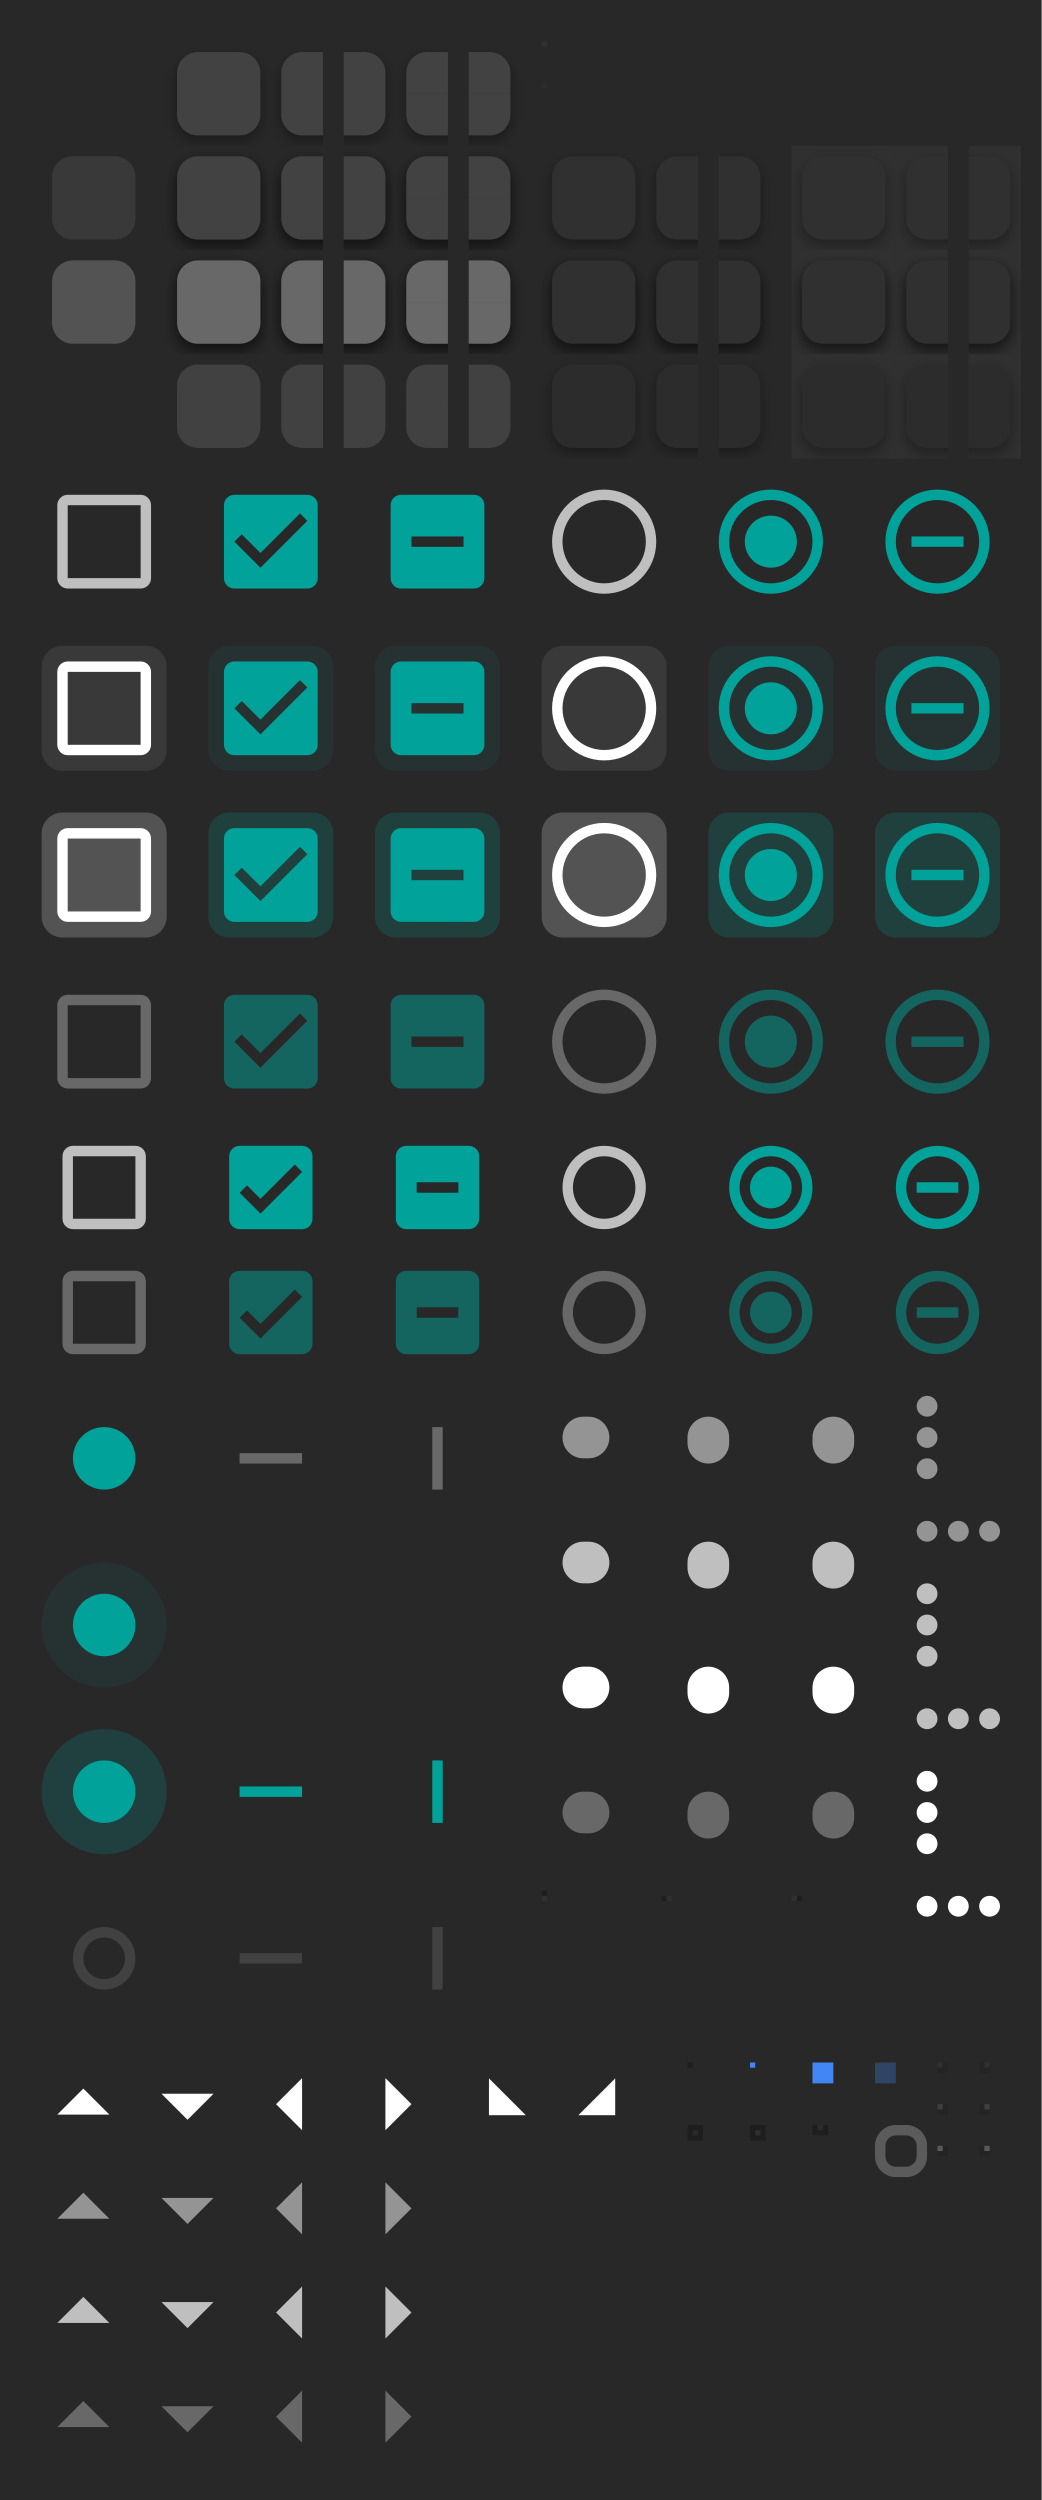
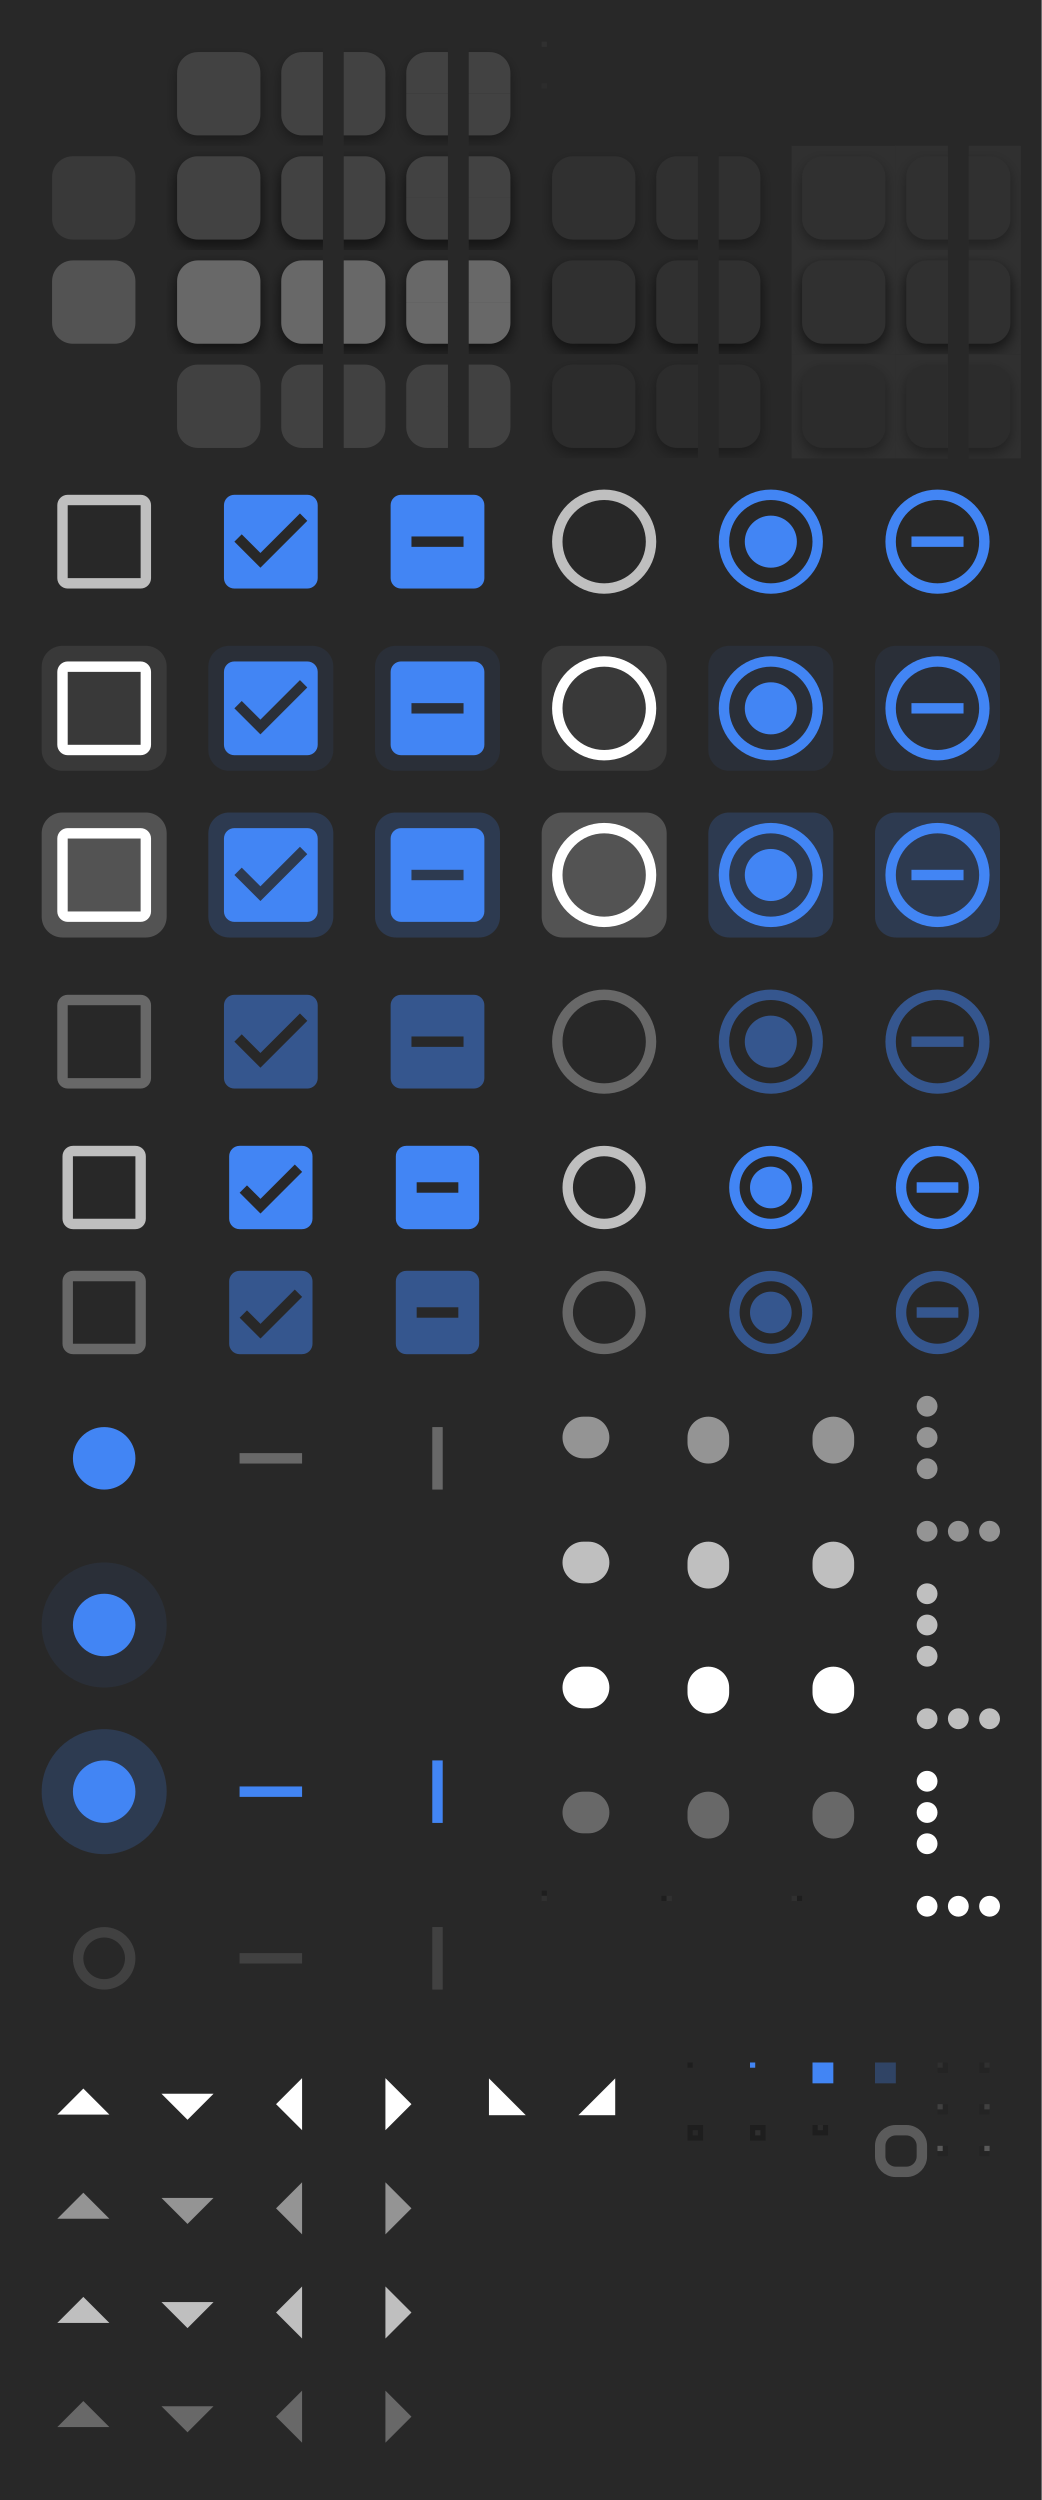
<svg xmlns="http://www.w3.org/2000/svg" xmlns:xlink="http://www.w3.org/1999/xlink" width="200" height="480" viewBox="0 0 200 480">
  <rect width="200" height="480" fill="url(#color-bg)" />
  <defs>
    <linearGradient id="color-fg">
      <stop stop-color="#FFFFFF" />
    </linearGradient>
    <linearGradient id="color-fg-disabled">
      <stop stop-color="#FFFFFF" stop-opacity="0.5" />
    </linearGradient>
    <linearGradient id="color-fg-secondary">
      <stop stop-color="#FFFFFF" stop-opacity="0.7" />
    </linearGradient>
    <linearGradient id="color-fg-secondary-disabled">
      <stop stop-color="#FFFFFF" stop-opacity="0.3" />
    </linearGradient>
    <linearGradient id="color-divider">
      <stop stop-color="#FFFFFF" stop-opacity="0.12" />
    </linearGradient>
    <linearGradient id="color-primary">
      <stop stop-color="#4285F4" />
    </linearGradient>
-     <linearGradient id="color-secondary">
-       <stop stop-color="#01A299" />
-     </linearGradient>
-     <linearGradient id="color-secondary-disabled">
-       <stop stop-color="#01A299" stop-opacity="0.5" />
+     <linearGradient id="color-primary-disabled">
+       <stop stop-color="#4285F4" stop-opacity="0.5" />
    </linearGradient>
    <linearGradient id="color-bg">
      <stop stop-color="#282828" />
    </linearGradient>
    <linearGradient id="color-bg-lighter">
      <stop stop-color="#424242" />
    </linearGradient>
    <linearGradient id="color-base">
      <stop stop-color="#303030" />
    </linearGradient>
    <linearGradient id="color-base-alt">
      <stop stop-color="#2C2C2C" />
    </linearGradient>
    <linearGradient id="color-border">
      <stop stop-color="#000000" stop-opacity="0.26" />
    </linearGradient>
    <filter id="1" color-interpolation-filters="sRGB" x="0" y="0" width="1" height="1">
      <feFlood flood-color="#000000" flood-opacity="0.12" result="flood" />
      <feComposite operator="in" in="flood" in2="SourceGraphic" result="composite1" />
      <feGaussianBlur stdDeviation="1.5" in="composite1" result="blur" />
      <feOffset dx="0" dy="1" result="offset" />
      <feComposite in="SourceGraphic" in2="offset" result="fbSourceGraphic" />
      <feFlood flood-color="#000000" flood-opacity="0.24" result="flood" />
      <feComposite operator="in" in="flood" in2="fbSourceGraphic" result="composite1" />
      <feGaussianBlur stdDeviation="1" in="composite1" result="blur" />
      <feOffset dx="0" dy="1" result="offset" />
      <feComposite in="fbSourceGraphic" in2="offset" result="composite2" />
    </filter>
    <rect id="1x1" width="1" height="1" />
    <rect id="2x2" width="2" height="2" />
    <rect id="4x4" width="4" height="4" />
    <rect id="16x16" width="16" height="16" opacity="0" />
    <rect id="17x17" width="17" height="17" opacity="0" />
    <rect id="24x24" width="24" height="24" opacity="0" />
    <clipPath id="left">
      <rect width="10" height="20" />
    </clipPath>
    <clipPath id="right">
      <rect width="10" height="20" x="10" />
    </clipPath>
    <clipPath id="left-top">
      <rect width="10" height="10" />
    </clipPath>
    <clipPath id="left-bottom">
      <rect width="10" height="10" y="10" />
    </clipPath>
    <clipPath id="right-top">
      <rect width="10" height="10" x="10" />
    </clipPath>
    <clipPath id="right-bottom">
      <rect width="10" height="10" x="10" y="10" />
    </clipPath>
    <g id="base-box">
      <rect width="20" height="20" opacity="0" />
      <rect x="2" y="2" width="16" height="16" rx="4" />
    </g>
    <use xlink:href="#base-box" id="base-flat-button" fill="url(#color-fg)" opacity="0" />
    <use xlink:href="#base-box" id="base-flat-button-hover" fill="url(#color-fg)" opacity="0.08" />
    <use xlink:href="#base-box" id="base-flat-button-active" fill="url(#color-fg)" opacity="0.2" />
    <use xlink:href="#base-box" id="base-flat-button-disabled" fill="url(#color-fg)" opacity="0" />
    <use xlink:href="#base-box" id="base-button" fill="url(#color-bg-lighter)" filter="url(#1)" />
    <use xlink:href="#base-button" id="base-button-hover" filter="url(#1)" />
    <g id="base-button-active">
      <use xlink:href="#base-button-hover" />
      <use xlink:href="#base-flat-button-active" />
    </g>
    <use xlink:href="#base-box" id="base-button-disabled" fill="url(#color-divider)" />
    <use xlink:href="#1x1" id="base-entry-background" fill="url(#color-base)" />
    <use xlink:href="#1x1" id="base-entry-background-disabled" fill="url(#color-base-alt)" />
    <use xlink:href="#base-box" id="base-entry-box" fill="url(#color-base)" filter="url(#1)" />
    <use xlink:href="#base-entry-box" id="base-entry-box-active" filter="url(#1)" />
    <use xlink:href="#base-box" id="base-entry-box-disabled" fill="url(#color-base-alt)" filter="url(#1)" />
    <rect id="background-fill" width="20" height="20" />
    <g id="base-entry">
      <use xlink:href="#background-fill" />
      <use xlink:href="#base-entry-box" />
    </g>
    <g id="base-entry-active">
      <use xlink:href="#background-fill" />
      <use xlink:href="#base-entry-box-active" />
    </g>
    <g id="base-entry-disabled">
      <use xlink:href="#background-fill" />
      <use xlink:href="#base-entry-box-disabled" />
    </g>
    <use clip-path="url(#left)" xlink:href="#base-button" id="base-combo-rtl-button" />
    <use clip-path="url(#left)" xlink:href="#base-button-hover" id="base-combo-rtl-button-hover" />
    <use clip-path="url(#left)" xlink:href="#base-button-active" id="base-combo-rtl-button-active" />
    <use clip-path="url(#left)" xlink:href="#base-button-disabled" id="base-combo-rtl-button-disabled" />
    <use clip-path="url(#right)" xlink:href="#base-button" id="base-combo-ltr-button" />
    <use clip-path="url(#right)" xlink:href="#base-button-hover" id="base-combo-ltr-button-hover" />
    <use clip-path="url(#right)" xlink:href="#base-button-active" id="base-combo-ltr-button-active" />
    <use clip-path="url(#right)" xlink:href="#base-button-disabled" id="base-combo-ltr-button-disabled" />
    <use clip-path="url(#left-top)" xlink:href="#base-button" id="base-spin-rtl-up" />
    <use clip-path="url(#left-top)" xlink:href="#base-button-hover" id="base-spin-rtl-up-hover" />
    <use clip-path="url(#left-top)" xlink:href="#base-button-active" id="base-spin-rtl-up-active" />
    <use clip-path="url(#left-top)" xlink:href="#base-button-disabled" id="base-spin-rtl-up-disabled" />
    <use clip-path="url(#left-bottom)" xlink:href="#base-button" id="base-spin-rtl-down" />
    <use clip-path="url(#left-bottom)" xlink:href="#base-button-hover" id="base-spin-rtl-down-hover" />
    <use clip-path="url(#left-bottom)" xlink:href="#base-button-active" id="base-spin-rtl-down-active" />
    <use clip-path="url(#left-bottom)" xlink:href="#base-button-disabled" id="base-spin-rtl-down-disabled" />
    <use clip-path="url(#right-top)" xlink:href="#base-button" id="base-spin-ltr-up" />
    <use clip-path="url(#right-top)" xlink:href="#base-button-hover" id="base-spin-ltr-up-hover" />
    <use clip-path="url(#right-top)" xlink:href="#base-button-active" id="base-spin-ltr-up-active" />
    <use clip-path="url(#right-top)" xlink:href="#base-button-disabled" id="base-spin-ltr-up-disabled" />
    <use clip-path="url(#right-bottom)" xlink:href="#base-button" id="base-spin-ltr-down" />
    <use clip-path="url(#right-bottom)" xlink:href="#base-button-hover" id="base-spin-ltr-down-hover" />
    <use clip-path="url(#right-bottom)" xlink:href="#base-button-active" id="base-spin-ltr-down-active" />
    <use clip-path="url(#right-bottom)" xlink:href="#base-button-disabled" id="base-spin-ltr-down-disabled" />
    <use clip-path="url(#left)" xlink:href="#base-entry" id="base-combo-ltr-entry" />
    <use clip-path="url(#left)" xlink:href="#base-entry-active" id="base-combo-ltr-entry-active" />
    <use clip-path="url(#left)" xlink:href="#base-entry-disabled" id="base-combo-ltr-entry-disabled" />
    <use clip-path="url(#right)" xlink:href="#base-entry" id="base-combo-rtl-entry" />
    <use clip-path="url(#right)" xlink:href="#base-entry-active" id="base-combo-rtl-entry-active" />
    <use clip-path="url(#right)" xlink:href="#base-entry-disabled" id="base-combo-rtl-entry-disabled" />
    <path id="checkbox-unchecked-path" d="M19 5v14H5V5h14m0-2H5c-1.1 0-2 .9-2 2v14c0 1.1.9 2 2 2h14c1.1 0 2-.9 2-2V5c0-1.1-.9-2-2-2z" />
    <path id="checkbox-checked-path" d="M19 3H5c-1.11 0-2 .9-2 2v14c0 1.1.89 2 2 2h14c1.11 0 2-.9 2-2V5c0-1.1-.89-2-2-2zm-9 14l-5-5 1.41-1.41L10 14.17l7.59-7.59L19 8l-9 9z" />
    <path id="checkbox-mixed-path" d="M19 3H5c-1.1 0-2 .9-2 2v14c0 1.1.9 2 2 2h14c1.1 0 2-.9 2-2V5c0-1.1-.9-2-2-2zm-2 10H7v-2h10v2z" />
    <path id="radio-unchecked-path" d="M12 2C6.48 2 2 6.48 2 12s4.48 10 10 10 10-4.48 10-10S17.52 2 12 2zm0 18c-4.42 0-8-3.58-8-8s3.58-8 8-8 8 3.58 8 8-3.58 8-8 8z" />
    <path id="radio-checked-path" d="M12 7c-2.76 0-5 2.24-5 5s2.24 5 5 5 5-2.24 5-5-2.24-5-5-5zm0-5C6.48 2 2 6.48 2 12s4.48 10 10 10 10-4.48 10-10S17.52 2 12 2zm0 18c-4.42 0-8-3.58-8-8s3.58-8 8-8 8 3.58 8 8-3.58 8-8 8z" />
    <path id="radio-mixed-path" d="M7 11v2h10v-2H7zm5-9C6.48 2 2 6.48 2 12s4.48 10 10 10 10-4.48 10-10S17.52 2 12 2zm0 18c-4.41 0-8-3.59-8-8s3.59-8 8-8 8 3.59 8 8-3.59 8-8 8z" />
    <path id="menu-checkbox-unchecked-path" d="M2 0a2 2 0 0 0-2 2v12a2 2 0 0 0 2 2h12a2 2 0 0 0 2-2V2a2 2 0 0 0-2-2H2zm0 2h12v12H2V2z" />
    <path id="menu-checkbox-checked-path" d="M2 0a2 2 0 0 0-2 2v12a2 2 0 0 0 2 2h12a2 2 0 0 0 2-2V2a2 2 0 0 0-2-2H2zm10.6 3.59L14.01 5l-8 8-4-4 1.41-1.41 2.59 2.59 6.59-6.59z" />
    <path id="menu-checkbox-mixed-path" d="M2 0a2 2 0 0 0-2 2v12a2 2 0 0 0 2 2h12a2 2 0 0 0 2-2V2a2 2 0 0 0-2-2H2zm2 7h8v2H4V7z" />
    <path id="menu-radio-unchecked-path" d="M8 0a8 8 0 0 0-8 8 8 8 0 0 0 8 8 8 8 0 0 0 8-8 8 8 0 0 0-8-8zm0 2a6 6 0 0 1 6 6 6 6 0 0 1-6 6 6 6 0 0 1-6-6 6 6 0 0 1 6-6z" />
    <path id="menu-radio-checked-path" d="M8 0a8 8 0 0 0-8 8 8 8 0 0 0 8 8 8 8 0 0 0 8-8 8 8 0 0 0-8-8zm0 2a6 6 0 0 1 6 6 6 6 0 0 1-6 6 6 6 0 0 1-6-6 6 6 0 0 1 6-6zm0 2a4 4 0 0 0-4 4 4 4 0 0 0 4 4 4 4 0 0 0 4-4 4 4 0 0 0-4-4z" />
    <path id="menu-radio-mixed-path" d="M8 0a8 8 0 0 0-8 8 8 8 0 0 0 8 8 8 8 0 0 0 8-8 8 8 0 0 0-8-8zm0 2a6 6 0 0 1 6 6 6 6 0 0 1-6 6 6 6 0 0 1-6-6 6 6 0 0 1 6-6zM4 7v2h8V7H4z" />
    <rect id="button-fill" width="24" height="24" rx="4" />
    <g id="base-checkbox-unchecked">
      <use xlink:href="#button-fill" />
      <use xlink:href="#checkbox-unchecked-path" fill-opacity="1" />
    </g>
    <g id="base-checkbox-checked">
      <use xlink:href="#button-fill" />
      <use xlink:href="#checkbox-checked-path" fill-opacity="1" />
    </g>
    <g id="base-checkbox-mixed">
      <use xlink:href="#button-fill" />
      <use xlink:href="#checkbox-mixed-path" fill-opacity="1" />
    </g>
    <g id="base-radio-unchecked">
      <use xlink:href="#button-fill" />
      <use xlink:href="#radio-unchecked-path" fill-opacity="1" />
    </g>
    <g id="base-radio-checked">
      <use xlink:href="#button-fill" />
      <use xlink:href="#radio-checked-path" fill-opacity="1" />
    </g>
    <g id="base-radio-mixed">
      <use xlink:href="#button-fill" />
      <use xlink:href="#radio-mixed-path" fill-opacity="1" />
    </g>
    <g id="base-menu-checkbox-unchecked">
      <use xlink:href="#16x16" />
      <use xlink:href="#menu-checkbox-unchecked-path" />
    </g>
    <g id="base-menu-checkbox-checked">
      <use xlink:href="#16x16" />
      <use xlink:href="#menu-checkbox-checked-path" />
    </g>
    <g id="base-menu-checkbox-mixed">
      <use xlink:href="#16x16" />
      <use xlink:href="#menu-checkbox-mixed-path" />
    </g>
    <g id="base-menu-radio-unchecked">
      <use xlink:href="#16x16" />
      <use xlink:href="#menu-radio-unchecked-path" />
    </g>
    <g id="base-menu-radio-checked">
      <use xlink:href="#16x16" />
      <use xlink:href="#menu-radio-checked-path" />
    </g>
    <g id="base-menu-radio-mixed">
      <use xlink:href="#16x16" />
      <use xlink:href="#menu-radio-mixed-path" />
    </g>
    <g id="base-scale-slider">
      <circle cx="12" cy="12" r="12" opacity="0" />
-       <circle cx="12" cy="12" r="6" fill="url(#color-secondary)" />
+       <circle cx="12" cy="12" r="6" fill="url(#color-primary)" />
    </g>
    <g id="base-scale-slider-hover">
-       <circle cx="12" cy="12" r="12" fill="url(#color-secondary)" opacity="0.08" />
-       <circle cx="12" cy="12" r="6" fill="url(#color-secondary)" />
+       <circle cx="12" cy="12" r="12" fill="url(#color-primary)" opacity="0.08" />
+       <circle cx="12" cy="12" r="6" fill="url(#color-primary)" />
    </g>
    <g id="base-scale-slider-active">
-       <circle cx="12" cy="12" r="12" fill="url(#color-secondary)" opacity="0.2" />
-       <circle cx="12" cy="12" r="6" fill="url(#color-secondary)" />
+       <circle cx="12" cy="12" r="12" fill="url(#color-primary)" opacity="0.2" />
+       <circle cx="12" cy="12" r="6" fill="url(#color-primary)" />
    </g>
    <g id="base-scale-slider-disabled">
      <circle cx="12" cy="12" r="12" opacity="0" />
      <circle cx="12" cy="12" r="6" fill="url(#color-bg)" />
      <circle cx="12" cy="12" r="5" fill="none" stroke="url(#color-divider)" stroke-width="2" />
    </g>
    <g id="base-scale-horz-trough">
      <use xlink:href="#24x24" />
      <rect width="12" height="2" x="6" y="11" />
    </g>
    <g id="base-scale-vert-trough">
      <use xlink:href="#24x24" />
      <rect width="2" height="12" x="11" y="6" />
    </g>
    <g id="base-scrollbar-horz-slider">
      <use xlink:href="#17x17" y="-1" />
      <rect width="9" height="8" x="4" y="4" rx="4" />
    </g>
    <g id="base-scrollbar-horz-trough">
      <use xlink:href="#base-border" y="-1" />
      <use xlink:href="#base-entry-background" />
    </g>
    <use xlink:href="#base-scrollbar-horz-slider" id="base-scrollbar-vert-ltr-slider" transform="rotate(-90 8.5 8.5)" />
    <use xlink:href="#base-scrollbar-horz-trough" id="base-scrollbar-vert-ltr-trough" transform="rotate(-90 0.5 0.5)" />
    <use xlink:href="#base-scrollbar-horz-slider" id="base-scrollbar-vert-rtl-slider" transform="rotate(90 8 8)" />
    <use xlink:href="#base-scrollbar-horz-trough" id="base-scrollbar-vert-rtl-trough" transform="rotate(90 0.5 0.5)" />
    <g id="base-handle-horz">
      <circle cx="2" cy="2" r="2" />
      <circle cx="8" cy="2" r="2" />
      <circle cx="14" cy="2" r="2" />
    </g>
    <use xlink:href="#base-handle-horz" id="base-handle-vert" transform="rotate(90 2 2)" />
    <path id="pan-path" d="M13 6l-5 5-5-5z" />
    <g id="base-pan-down">
      <use xlink:href="#16x16" />
      <use xlink:href="#pan-path" />
    </g>
    <g id="base-pan-up">
      <use xlink:href="#16x16" />
      <use xlink:href="#pan-path" transform="rotate(180 8 8)" />
    </g>
    <g id="base-pan-left">
      <use xlink:href="#16x16" />
      <use xlink:href="#pan-path" transform="rotate(90 8 8)" />
    </g>
    <g id="base-pan-right">
      <use xlink:href="#16x16" />
      <use xlink:href="#pan-path" transform="rotate(-90 8 8)" />
    </g>
    <g id="base-pan-left-semi">
      <use xlink:href="#16x16" />
      <use xlink:href="#pan-path" transform="rotate(45 8 8)" />
    </g>
    <g id="base-pan-right-semi">
      <use xlink:href="#16x16" />
      <use xlink:href="#pan-path" transform="rotate(-45 8 8)" />
    </g>
    <use xlink:href="#1x1" id="base-border" fill="url(#color-border)" />
    <use xlink:href="#1x1" id="base-tab" fill="url(#color-primary)" />
    <use xlink:href="#4x4" id="base-progressbar-progress" fill="url(#color-primary)" />
    <g id="base-progressbar-trough">
      <use xlink:href="#4x4" fill="url(#color-bg)" />
      <use xlink:href="#base-progressbar-progress" opacity="0.3" />
    </g>
    <rect id="base-frame" x="0.5" y="0.5" width="2" height="2" fill="none" stroke="url(#color-border)" stroke-width="1" />
    <g id="base-frame-notebook">
      <rect width="3" height="3" fill="url(#color-border)" />
      <use xlink:href="#1x1" x="1" y="1" fill="url(#color-base)" />
    </g>
    <g id="base-frame-inline">
      <rect width="3" height="2" fill="url(#color-border)" />
      <use xlink:href="#1x1" x="1" fill="url(#color-base-alt)" />
    </g>
    <rect id="base-focus" x="1" y="1" width="8" height="8" rx="3" fill="none" stroke="url(#color-fg)" stroke-width="2" opacity="0.24" />
    <g id="base-treeview-ltr-button">
      <use xlink:href="#2x2" fill="url(#color-base)" />
      <use xlink:href="#2x2" fill="url(#color-border)" />
      <use xlink:href="#1x1" fill="url(#color-base)" />
    </g>
    <g id="base-treeview-ltr-button-hover">
      <use xlink:href="#base-treeview-ltr-button" />
      <use xlink:href="#1x1" fill="url(#color-fg)" opacity="0.08" />
    </g>
    <g id="base-treeview-ltr-button-active">
      <use xlink:href="#base-treeview-ltr-button" />
      <use xlink:href="#1x1" fill="url(#color-fg)" opacity="0.2" />
    </g>
    <use xlink:href="#base-treeview-ltr-button" id="base-treeview-rtl-button" transform="scale(-1 1)" />
    <use xlink:href="#base-treeview-ltr-button-hover" id="base-treeview-rtl-button-hover" transform="scale(-1 1)" />
    <use xlink:href="#base-treeview-ltr-button-active" id="base-treeview-rtl-button-active" transform="scale(-1 1)" />
  </defs>
  <use x="8" y="8" xlink:href="#base-flat-button" id="flat-button" />
  <use x="8" y="28" xlink:href="#base-flat-button-hover" id="flat-button-hover" />
  <use x="8" y="48" xlink:href="#base-flat-button-active" id="flat-button-active" />
  <use x="8" y="68" xlink:href="#base-flat-button-disabled" id="flat-button-disabled" />
  <use x="32" y="8" xlink:href="#base-button" id="button" />
  <use x="32" y="28" xlink:href="#base-button-hover" id="button-hover" />
  <use x="32" y="48" xlink:href="#base-button-active" id="button-active" />
  <use x="32" y="68" xlink:href="#base-button-disabled" id="button-disabled" />
  <use x="52" y="8" xlink:href="#base-combo-rtl-button" id="combo-rtl-button" />
  <use x="52" y="28" xlink:href="#base-combo-rtl-button-hover" id="combo-rtl-button-hover" />
  <use x="52" y="48" xlink:href="#base-combo-rtl-button-active" id="combo-rtl-button-active" />
  <use x="52" y="68" xlink:href="#base-combo-rtl-button-disabled" id="combo-rtl-button-disabled" />
  <use x="56" y="8" xlink:href="#base-combo-ltr-button" id="combo-ltr-button" />
  <use x="56" y="28" xlink:href="#base-combo-ltr-button-hover" id="combo-ltr-button-hover" />
  <use x="56" y="48" xlink:href="#base-combo-ltr-button-active" id="combo-ltr-button-active" />
  <use x="56" y="68" xlink:href="#base-combo-ltr-button-disabled" id="combo-ltr-button-disabled" />
  <use x="76" y="8" xlink:href="#base-spin-rtl-up" id="spin-rtl-up" />
  <use x="76" y="28" xlink:href="#base-spin-rtl-up-hover" id="spin-rtl-up-hover" />
  <use x="76" y="48" xlink:href="#base-spin-rtl-up-active" id="spin-rtl-up-active" />
  <use x="76" y="68" xlink:href="#base-spin-rtl-up-disabled" id="spin-rtl-up-disabled" />
  <use x="76" y="8" xlink:href="#base-spin-rtl-down" id="spin-rtl-down" />
  <use x="76" y="28" xlink:href="#base-spin-rtl-down-hover" id="spin-rtl-down-hover" />
  <use x="76" y="48" xlink:href="#base-spin-rtl-down-active" id="spin-rtl-down-active" />
  <use x="76" y="68" xlink:href="#base-spin-rtl-down-disabled" id="spin-rtl-down-disabled" />
  <use x="80" y="8" xlink:href="#base-spin-ltr-up" id="spin-ltr-up" />
  <use x="80" y="28" xlink:href="#base-spin-ltr-up-hover" id="spin-ltr-up-hover" />
  <use x="80" y="48" xlink:href="#base-spin-ltr-up-active" id="spin-ltr-up-active" />
  <use x="80" y="68" xlink:href="#base-spin-ltr-up-disabled" id="spin-ltr-up-disabled" />
  <use x="80" y="8" xlink:href="#base-spin-ltr-down" id="spin-ltr-down" />
  <use x="80" y="28" xlink:href="#base-spin-ltr-down-hover" id="spin-ltr-down-hover" />
  <use x="80" y="48" xlink:href="#base-spin-ltr-down-active" id="spin-ltr-down-active" />
  <use x="80" y="68" xlink:href="#base-spin-ltr-down-disabled" id="spin-ltr-down-disabled" />
  <use x="104" y="8" xlink:href="#base-entry-background" id="entry-background" />
  <use x="104" y="16" xlink:href="#base-entry-background-disabled" id="entry-background-disabled" />
  <use x="104" y="28" xlink:href="#base-entry" fill="url(#color-bg)" id="entry" />
  <use x="104" y="48" xlink:href="#base-entry-active" fill="url(#color-bg)" id="entry-active" />
  <use x="104" y="68" xlink:href="#base-entry-disabled" fill="url(#color-bg)" id="entry-disabled" />
  <use x="124" y="28" xlink:href="#base-combo-ltr-entry" fill="url(#color-bg)" id="combo-ltr-entry" />
  <use x="124" y="48" xlink:href="#base-combo-ltr-entry-active" fill="url(#color-bg)" id="combo-ltr-entry-active" />
  <use x="124" y="68" xlink:href="#base-combo-ltr-entry-disabled" fill="url(#color-bg)" id="combo-ltr-entry-disabled" />
  <use x="128" y="28" xlink:href="#base-combo-rtl-entry" fill="url(#color-bg)" id="combo-rtl-entry" />
  <use x="128" y="48" xlink:href="#base-combo-rtl-entry-active" fill="url(#color-bg)" id="combo-rtl-entry-active" />
  <use x="128" y="68" xlink:href="#base-combo-rtl-entry-disabled" fill="url(#color-bg)" id="combo-rtl-entry-disabled" />
  <use x="152" y="28" xlink:href="#base-entry" fill="url(#color-base)" id="notebook-entry" />
  <use x="152" y="48" xlink:href="#base-entry-active" fill="url(#color-base)" id="notebook-entry-active" />
  <use x="152" y="68" xlink:href="#base-entry-disabled" fill="url(#color-base)" id="notebook-entry-disabled" />
  <use x="172" y="28" xlink:href="#base-combo-ltr-entry" fill="url(#color-base)" id="notebook-combo-ltr-entry" />
  <use x="172" y="48" xlink:href="#base-combo-ltr-entry-active" fill="url(#color-base)" id="notebook-combo-ltr-entry-active" />
  <use x="172" y="68" xlink:href="#base-combo-ltr-entry-disabled" fill="url(#color-base)" id="notebook-combo-ltr-entry-disabled" />
  <use x="176" y="28" xlink:href="#base-combo-rtl-entry" fill="url(#color-base)" id="notebook-combo-rtl-entry" />
  <use x="176" y="48" xlink:href="#base-combo-rtl-entry-active" fill="url(#color-base)" id="notebook-combo-rtl-entry-active" />
  <use x="176" y="68" xlink:href="#base-combo-rtl-entry-disabled" fill="url(#color-base)" id="notebook-combo-rtl-entry-disabled" />
  <use x="8" y="92" xlink:href="#base-checkbox-unchecked" fill="url(#color-fg-secondary)" fill-opacity="0" id="checkbox-unchecked" />
  <use x="8" y="124" xlink:href="#base-checkbox-unchecked" fill="url(#color-fg)" fill-opacity="0.08" id="checkbox-unchecked-hover" />
  <use x="8" y="156" xlink:href="#base-checkbox-unchecked" fill="url(#color-fg)" fill-opacity="0.2" id="checkbox-unchecked-active" />
  <use x="8" y="188" xlink:href="#base-checkbox-unchecked" fill="url(#color-fg-secondary-disabled)" fill-opacity="0" id="checkbox-unchecked-disabled" />
-   <use x="40" y="92" xlink:href="#base-checkbox-checked" fill="url(#color-secondary)" fill-opacity="0" id="checkbox-checked" />
-   <use x="40" y="124" xlink:href="#base-checkbox-checked" fill="url(#color-secondary)" fill-opacity="0.08" id="checkbox-checked-hover" />
-   <use x="40" y="156" xlink:href="#base-checkbox-checked" fill="url(#color-secondary)" fill-opacity="0.2" id="checkbox-checked-active" />
-   <use x="40" y="188" xlink:href="#base-checkbox-checked" fill="url(#color-secondary-disabled)" fill-opacity="0" id="checkbox-checked-disabled" />
-   <use x="72" y="92" xlink:href="#base-checkbox-mixed" fill="url(#color-secondary)" fill-opacity="0" id="checkbox-mixed" />
-   <use x="72" y="124" xlink:href="#base-checkbox-mixed" fill="url(#color-secondary)" fill-opacity="0.08" id="checkbox-mixed-hover" />
-   <use x="72" y="156" xlink:href="#base-checkbox-mixed" fill="url(#color-secondary)" fill-opacity="0.2" id="checkbox-mixed-active" />
-   <use x="72" y="188" xlink:href="#base-checkbox-mixed" fill="url(#color-secondary-disabled)" fill-opacity="0" id="checkbox-mixed-disabled" />
+   <use x="40" y="92" xlink:href="#base-checkbox-checked" fill="url(#color-primary)" fill-opacity="0" id="checkbox-checked" />
+   <use x="40" y="124" xlink:href="#base-checkbox-checked" fill="url(#color-primary)" fill-opacity="0.08" id="checkbox-checked-hover" />
+   <use x="40" y="156" xlink:href="#base-checkbox-checked" fill="url(#color-primary)" fill-opacity="0.2" id="checkbox-checked-active" />
+   <use x="40" y="188" xlink:href="#base-checkbox-checked" fill="url(#color-primary-disabled)" fill-opacity="0" id="checkbox-checked-disabled" />
+   <use x="72" y="92" xlink:href="#base-checkbox-mixed" fill="url(#color-primary)" fill-opacity="0" id="checkbox-mixed" />
+   <use x="72" y="124" xlink:href="#base-checkbox-mixed" fill="url(#color-primary)" fill-opacity="0.08" id="checkbox-mixed-hover" />
+   <use x="72" y="156" xlink:href="#base-checkbox-mixed" fill="url(#color-primary)" fill-opacity="0.2" id="checkbox-mixed-active" />
+   <use x="72" y="188" xlink:href="#base-checkbox-mixed" fill="url(#color-primary-disabled)" fill-opacity="0" id="checkbox-mixed-disabled" />
  <use x="104" y="92" xlink:href="#base-radio-unchecked" fill="url(#color-fg-secondary)" fill-opacity="0" id="radio-unchecked" />
  <use x="104" y="124" xlink:href="#base-radio-unchecked" fill="url(#color-fg)" fill-opacity="0.08" id="radio-unchecked-hover" />
  <use x="104" y="156" xlink:href="#base-radio-unchecked" fill="url(#color-fg)" fill-opacity="0.2" id="radio-unchecked-active" />
  <use x="104" y="188" xlink:href="#base-radio-unchecked" fill="url(#color-fg-secondary-disabled)" fill-opacity="0" id="radio-unchecked-disabled" />
-   <use x="136" y="92" xlink:href="#base-radio-checked" fill="url(#color-secondary)" fill-opacity="0" id="radio-checked" />
-   <use x="136" y="124" xlink:href="#base-radio-checked" fill="url(#color-secondary)" fill-opacity="0.08" id="radio-checked-hover" />
-   <use x="136" y="156" xlink:href="#base-radio-checked" fill="url(#color-secondary)" fill-opacity="0.2" id="radio-checked-active" />
-   <use x="136" y="188" xlink:href="#base-radio-checked" fill="url(#color-secondary-disabled)" fill-opacity="0" id="radio-checked-disabled" />
-   <use x="168" y="92" xlink:href="#base-radio-mixed" fill="url(#color-secondary)" fill-opacity="0" id="radio-mixed" />
-   <use x="168" y="124" xlink:href="#base-radio-mixed" fill="url(#color-secondary)" fill-opacity="0.08" id="radio-mixed-hover" />
-   <use x="168" y="156" xlink:href="#base-radio-mixed" fill="url(#color-secondary)" fill-opacity="0.2" id="radio-mixed-active" />
-   <use x="168" y="188" xlink:href="#base-radio-mixed" fill="url(#color-secondary-disabled)" fill-opacity="0" id="radio-mixed-disabled" />
+   <use x="136" y="92" xlink:href="#base-radio-checked" fill="url(#color-primary)" fill-opacity="0" id="radio-checked" />
+   <use x="136" y="124" xlink:href="#base-radio-checked" fill="url(#color-primary)" fill-opacity="0.08" id="radio-checked-hover" />
+   <use x="136" y="156" xlink:href="#base-radio-checked" fill="url(#color-primary)" fill-opacity="0.2" id="radio-checked-active" />
+   <use x="136" y="188" xlink:href="#base-radio-checked" fill="url(#color-primary-disabled)" fill-opacity="0" id="radio-checked-disabled" />
+   <use x="168" y="92" xlink:href="#base-radio-mixed" fill="url(#color-primary)" fill-opacity="0" id="radio-mixed" />
+   <use x="168" y="124" xlink:href="#base-radio-mixed" fill="url(#color-primary)" fill-opacity="0.08" id="radio-mixed-hover" />
+   <use x="168" y="156" xlink:href="#base-radio-mixed" fill="url(#color-primary)" fill-opacity="0.2" id="radio-mixed-active" />
+   <use x="168" y="188" xlink:href="#base-radio-mixed" fill="url(#color-primary-disabled)" fill-opacity="0" id="radio-mixed-disabled" />
  <use x="12" y="220" xlink:href="#base-menu-checkbox-unchecked" fill="url(#color-fg-secondary)" id="menu-checkbox-unchecked" />
  <use x="12" y="244" xlink:href="#base-menu-checkbox-unchecked" fill="url(#color-fg-secondary-disabled)" id="menu-checkbox-unchecked-disabled" />
-   <use x="44" y="220" xlink:href="#base-menu-checkbox-checked" fill="url(#color-secondary)" id="menu-checkbox-checked" />
-   <use x="44" y="244" xlink:href="#base-menu-checkbox-checked" fill="url(#color-secondary-disabled)" id="menu-checkbox-checked-disabled" />
-   <use x="76" y="220" xlink:href="#base-menu-checkbox-mixed" fill="url(#color-secondary)" id="menu-checkbox-mixed" />
-   <use x="76" y="244" xlink:href="#base-menu-checkbox-mixed" fill="url(#color-secondary-disabled)" id="menu-checkbox-mixed-disabled" />
+   <use x="44" y="220" xlink:href="#base-menu-checkbox-checked" fill="url(#color-primary)" id="menu-checkbox-checked" />
+   <use x="44" y="244" xlink:href="#base-menu-checkbox-checked" fill="url(#color-primary-disabled)" id="menu-checkbox-checked-disabled" />
+   <use x="76" y="220" xlink:href="#base-menu-checkbox-mixed" fill="url(#color-primary)" id="menu-checkbox-mixed" />
+   <use x="76" y="244" xlink:href="#base-menu-checkbox-mixed" fill="url(#color-primary-disabled)" id="menu-checkbox-mixed-disabled" />
  <use x="108" y="220" xlink:href="#base-menu-radio-unchecked" fill="url(#color-fg-secondary)" id="menu-radio-unchecked" />
  <use x="108" y="244" xlink:href="#base-menu-radio-unchecked" fill="url(#color-fg-secondary-disabled)" id="menu-radio-unchecked-disabled" />
-   <use x="140" y="220" xlink:href="#base-menu-radio-checked" fill="url(#color-secondary)" id="menu-radio-checked" />
-   <use x="140" y="244" xlink:href="#base-menu-radio-checked" fill="url(#color-secondary-disabled)" id="menu-radio-checked-disabled" />
-   <use x="172" y="220" xlink:href="#base-menu-radio-mixed" fill="url(#color-secondary)" id="menu-radio-mixed" />
-   <use x="172" y="244" xlink:href="#base-menu-radio-mixed" fill="url(#color-secondary-disabled)" id="menu-radio-mixed-disabled" />
+   <use x="140" y="220" xlink:href="#base-menu-radio-checked" fill="url(#color-primary)" id="menu-radio-checked" />
+   <use x="140" y="244" xlink:href="#base-menu-radio-checked" fill="url(#color-primary-disabled)" id="menu-radio-checked-disabled" />
+   <use x="172" y="220" xlink:href="#base-menu-radio-mixed" fill="url(#color-primary)" id="menu-radio-mixed" />
+   <use x="172" y="244" xlink:href="#base-menu-radio-mixed" fill="url(#color-primary-disabled)" id="menu-radio-mixed-disabled" />
  <use x="8" y="268" xlink:href="#base-scale-slider" id="scale-slider" />
  <use x="8" y="300" xlink:href="#base-scale-slider-hover" id="scale-slider-hover" />
  <use x="8" y="332" xlink:href="#base-scale-slider-active" id="scale-slider-active" />
  <use x="8" y="364" xlink:href="#base-scale-slider-disabled" id="scale-slider-disabled" />
  <use x="40" y="268" xlink:href="#base-scale-horz-trough" fill="url(#color-fg-secondary-disabled)" id="scale-horz-trough" />
-   <use x="40" y="332" xlink:href="#base-scale-horz-trough" fill="url(#color-secondary)" id="scale-horz-trough-active" />
+   <use x="40" y="332" xlink:href="#base-scale-horz-trough" fill="url(#color-primary)" id="scale-horz-trough-active" />
  <use x="40" y="364" xlink:href="#base-scale-horz-trough" fill="url(#color-divider)" id="scale-horz-trough-disabled" />
  <use x="72" y="268" xlink:href="#base-scale-vert-trough" fill="url(#color-fg-secondary-disabled)" id="scale-vert-trough" />
-   <use x="72" y="332" xlink:href="#base-scale-vert-trough" fill="url(#color-secondary)" id="scale-vert-trough-active" />
+   <use x="72" y="332" xlink:href="#base-scale-vert-trough" fill="url(#color-primary)" id="scale-vert-trough-active" />
  <use x="72" y="364" xlink:href="#base-scale-vert-trough" fill="url(#color-divider)" id="scale-vert-trough-disabled" />
  <use x="104" y="268" xlink:href="#base-scrollbar-horz-slider" fill="url(#color-fg-disabled)" id="scrollbar-horz-slider" />
  <use x="104" y="292" xlink:href="#base-scrollbar-horz-slider" fill="url(#color-fg-secondary)" id="scrollbar-horz-slider-hover" />
  <use x="104" y="316" xlink:href="#base-scrollbar-horz-slider" fill="url(#color-fg)" id="scrollbar-horz-slider-active" />
  <use x="104" y="340" xlink:href="#base-scrollbar-horz-slider" fill="url(#color-fg-secondary-disabled)" id="scrollbar-horz-slider-disabled" />
  <use x="104" y="364" xlink:href="#base-scrollbar-horz-trough" id="scrollbar-horz-trough" />
  <use x="128" y="268" xlink:href="#base-scrollbar-vert-ltr-slider" fill="url(#color-fg-disabled)" id="scrollbar-vert-ltr-slider" />
  <use x="128" y="292" xlink:href="#base-scrollbar-vert-ltr-slider" fill="url(#color-fg-secondary)" id="scrollbar-vert-ltr-slider-hover" />
  <use x="128" y="316" xlink:href="#base-scrollbar-vert-ltr-slider" fill="url(#color-fg)" id="scrollbar-vert-ltr-slider-active" />
  <use x="128" y="340" xlink:href="#base-scrollbar-vert-ltr-slider" fill="url(#color-fg-secondary-disabled)" id="scrollbar-vert-ltr-slider-disabled" />
  <use x="128" y="364" xlink:href="#base-scrollbar-vert-ltr-trough" id="scrollbar-vert-ltr-trough" />
  <use x="152" y="268" xlink:href="#base-scrollbar-vert-rtl-slider" fill="url(#color-fg-disabled)" id="scrollbar-vert-rtl-slider" />
  <use x="152" y="292" xlink:href="#base-scrollbar-vert-rtl-slider" fill="url(#color-fg-secondary)" id="scrollbar-vert-rtl-slider-hover" />
  <use x="152" y="316" xlink:href="#base-scrollbar-vert-rtl-slider" fill="url(#color-fg)" id="scrollbar-vert-rtl-slider-active" />
  <use x="152" y="340" xlink:href="#base-scrollbar-vert-rtl-slider" fill="url(#color-fg-secondary-disabled)" id="scrollbar-vert-rtl-slider-disabled" />
  <use x="152" y="364" xlink:href="#base-scrollbar-vert-rtl-trough" id="scrollbar-vert-rtl-trough" />
  <use x="176" y="292" xlink:href="#base-handle-horz" fill="url(#color-fg-disabled)" id="handle-horz" />
  <use x="176" y="328" xlink:href="#base-handle-horz" fill="url(#color-fg-secondary)" id="handle-horz-hover" />
  <use x="176" y="364" xlink:href="#base-handle-horz" fill="url(#color-fg)" id="handle-horz-active" />
  <use x="176" y="268" xlink:href="#base-handle-vert" fill="url(#color-fg-disabled)" id="handle-vert" />
  <use x="176" y="304" xlink:href="#base-handle-vert" fill="url(#color-fg-secondary)" id="handle-vert-hover" />
  <use x="176" y="340" xlink:href="#base-handle-vert" fill="url(#color-fg)" id="handle-vert-active" />
  <use x="8" y="396" xlink:href="#base-pan-up" fill="url(#color-fg)" id="pan-up" />
  <use x="8" y="416" xlink:href="#base-pan-up" fill="url(#color-fg-disabled)" id="pan-up-disabled" />
  <use x="8" y="436" xlink:href="#base-pan-up" fill="url(#color-fg-secondary)" id="pan-up-alt" />
  <use x="8" y="456" xlink:href="#base-pan-up" fill="url(#color-fg-secondary-disabled)" id="pan-up-alt-disabled" />
  <use x="28" y="396" xlink:href="#base-pan-down" fill="url(#color-fg)" id="pan-down" />
  <use x="28" y="416" xlink:href="#base-pan-down" fill="url(#color-fg-disabled)" id="pan-down-disabled" />
  <use x="28" y="436" xlink:href="#base-pan-down" fill="url(#color-fg-secondary)" id="pan-down-alt" />
  <use x="28" y="456" xlink:href="#base-pan-down" fill="url(#color-fg-secondary-disabled)" id="pan-down-alt-disabled" />
  <use x="48" y="396" xlink:href="#base-pan-left" fill="url(#color-fg)" id="pan-left" />
  <use x="48" y="416" xlink:href="#base-pan-left" fill="url(#color-fg-disabled)" id="pan-left-disabled" />
  <use x="48" y="436" xlink:href="#base-pan-left" fill="url(#color-fg-secondary)" id="pan-left-alt" />
  <use x="48" y="456" xlink:href="#base-pan-left" fill="url(#color-fg-secondary-disabled)" id="pan-left-alt-disabled" />
  <use x="68" y="396" xlink:href="#base-pan-right" fill="url(#color-fg)" id="pan-right" />
  <use x="68" y="416" xlink:href="#base-pan-right" fill="url(#color-fg-disabled)" id="pan-right-disabled" />
  <use x="68" y="436" xlink:href="#base-pan-right" fill="url(#color-fg-secondary)" id="pan-right-alt" />
  <use x="68" y="456" xlink:href="#base-pan-right" fill="url(#color-fg-secondary-disabled)" id="pan-right-alt-disabled" />
  <use x="88" y="396" xlink:href="#base-pan-left-semi" fill="url(#color-fg)" id="pan-left-semi" />
  <use x="108" y="396" xlink:href="#base-pan-right-semi" fill="url(#color-fg)" id="pan-right-semi" />
  <use x="132" y="396" xlink:href="#base-border" id="border" />
  <use x="144" y="396" xlink:href="#base-tab" id="tab" />
  <use x="156" y="396" xlink:href="#base-progressbar-progress" id="progressbar-progress" />
  <use x="168" y="396" xlink:href="#base-progressbar-trough" id="progressbar-trough" />
  <use x="132" y="408" xlink:href="#base-frame" id="frame" />
  <use x="144" y="408" xlink:href="#base-frame-notebook" id="frame-notebook" />
  <use x="156" y="408" xlink:href="#base-frame-inline" id="frame-inline" />
  <use x="168" y="408" xlink:href="#base-focus" id="focus" />
  <use x="180" y="396" xlink:href="#base-treeview-ltr-button" id="treeview-ltr-button" />
  <use x="180" y="404" xlink:href="#base-treeview-ltr-button-hover" id="treeview-ltr-button-hover" />
  <use x="180" y="412" xlink:href="#base-treeview-ltr-button-active" id="treeview-ltr-button-active" />
  <use x="190" y="396" xlink:href="#base-treeview-rtl-button" id="treeview-rtl-button" />
  <use x="190" y="404" xlink:href="#base-treeview-rtl-button-hover" id="treeview-rtl-button-hover" />
  <use x="190" y="412" xlink:href="#base-treeview-rtl-button-active" id="treeview-rtl-button-active" />
</svg>
